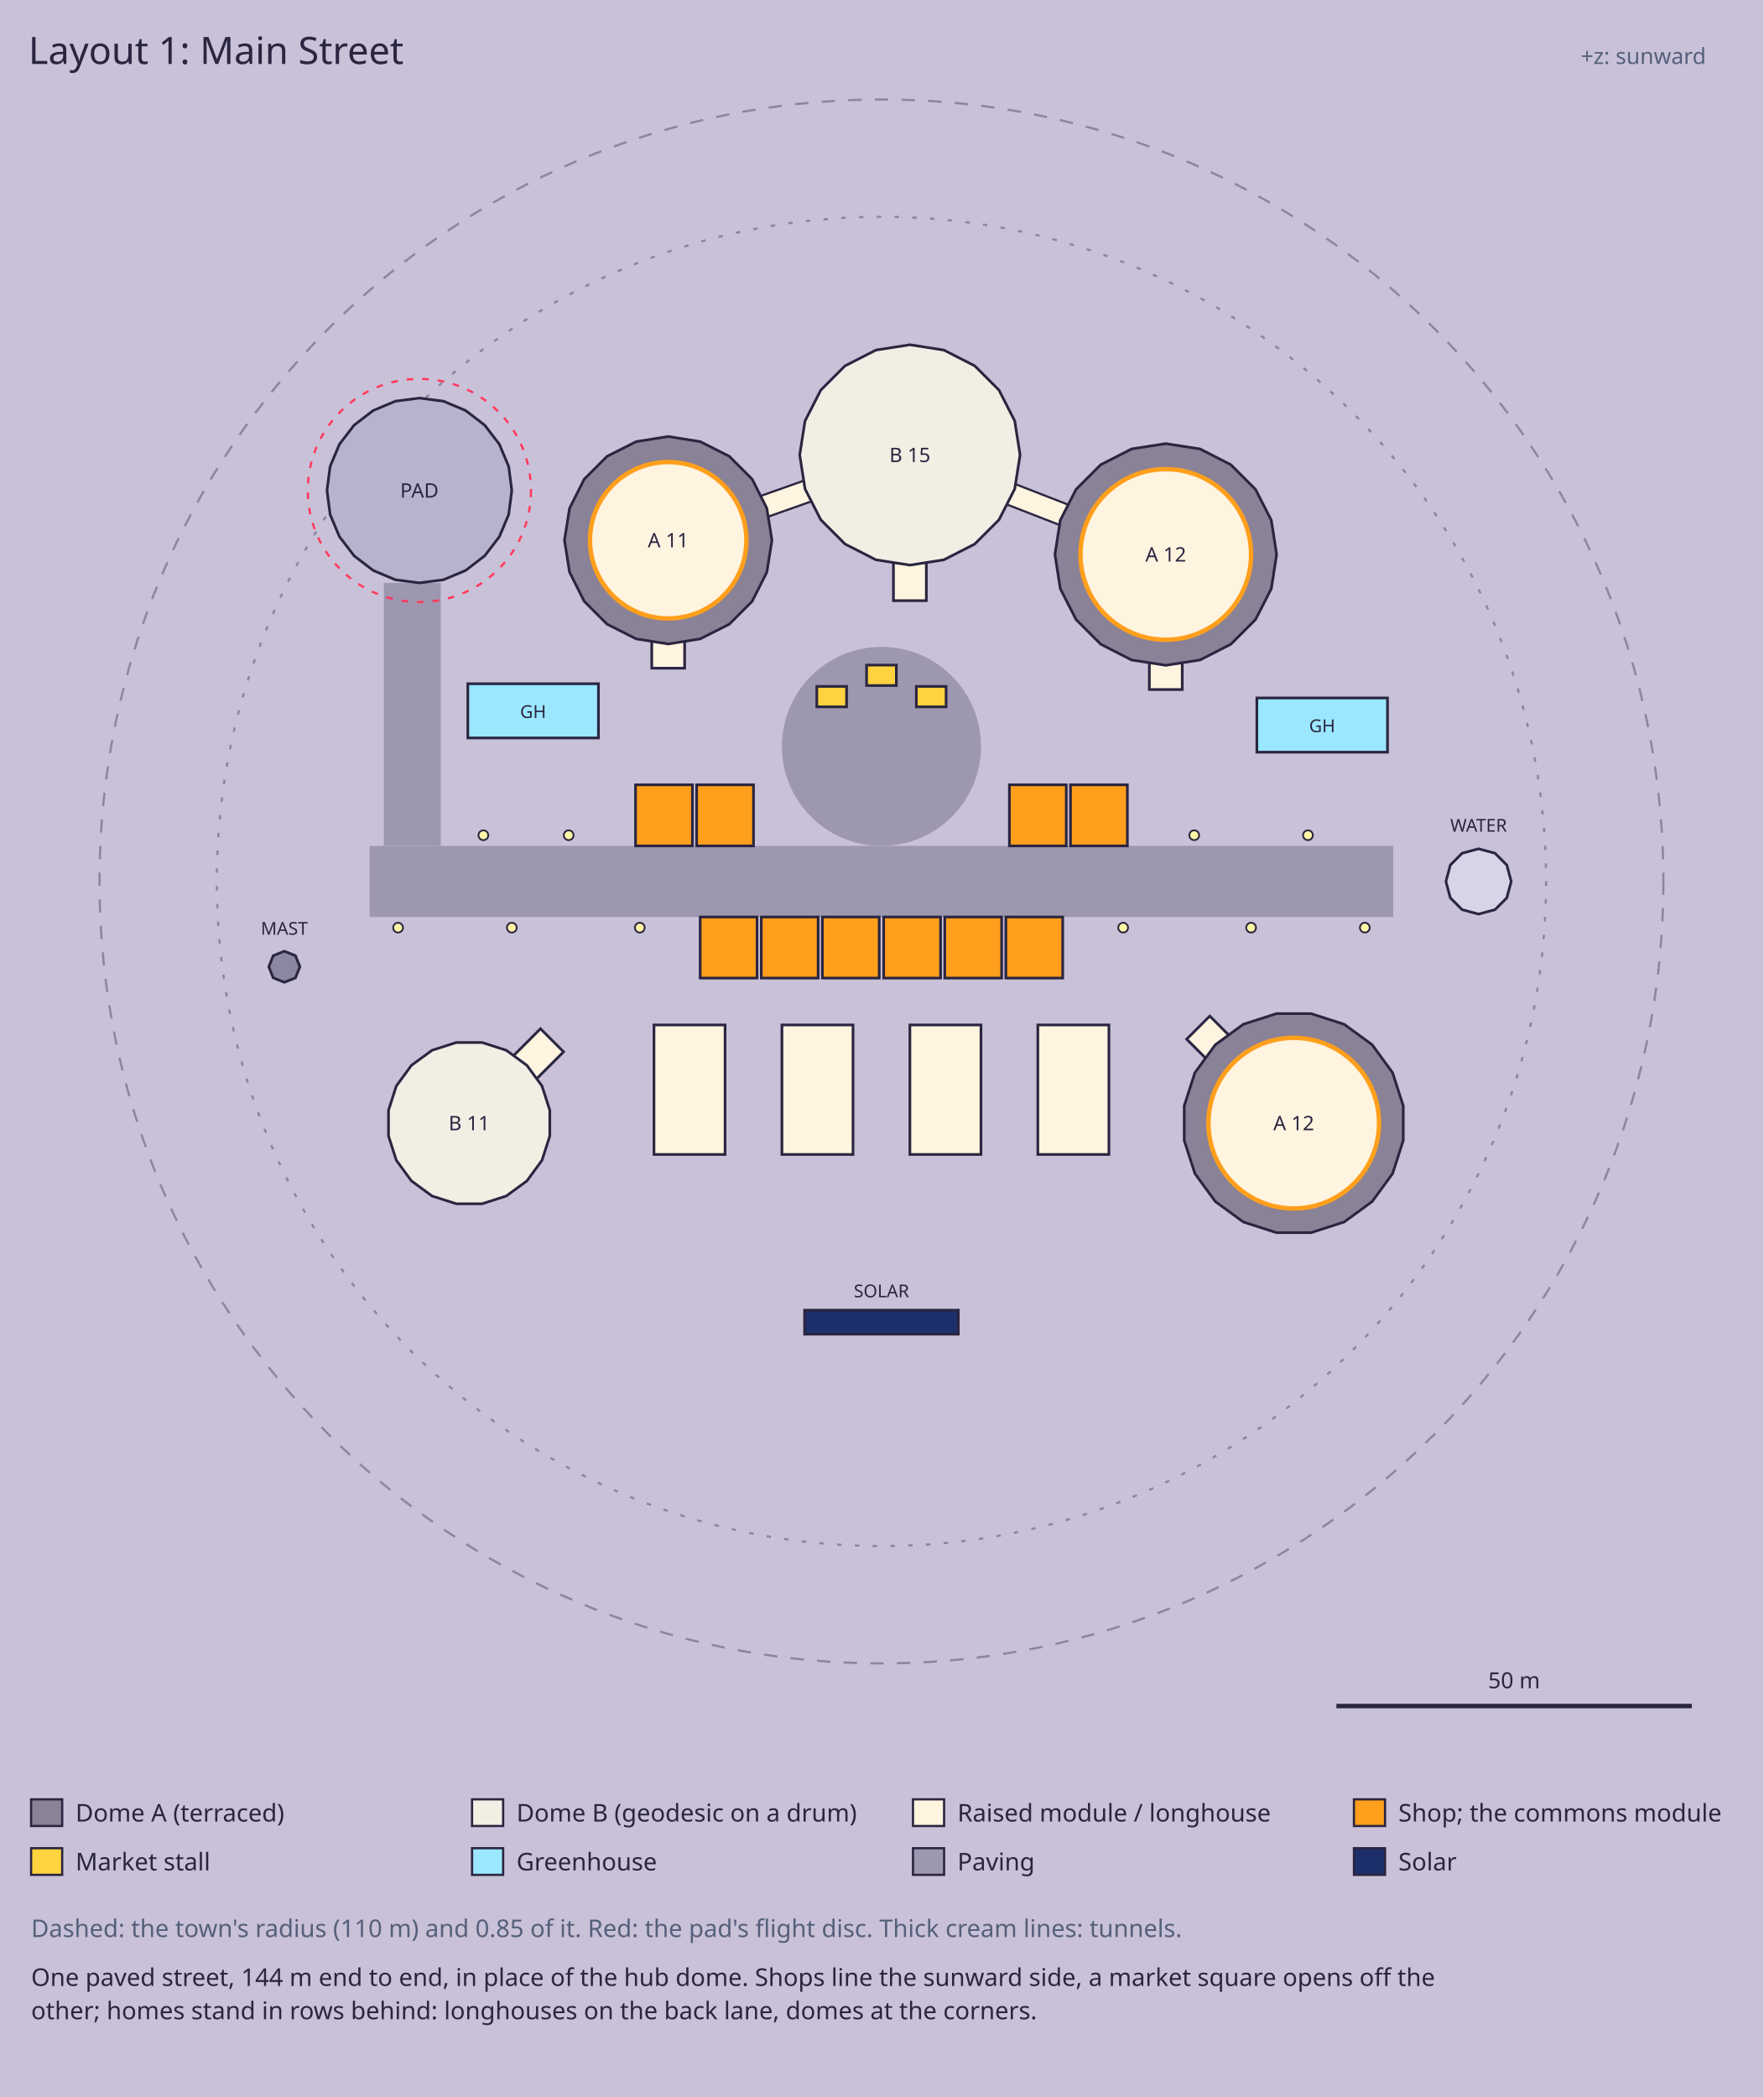
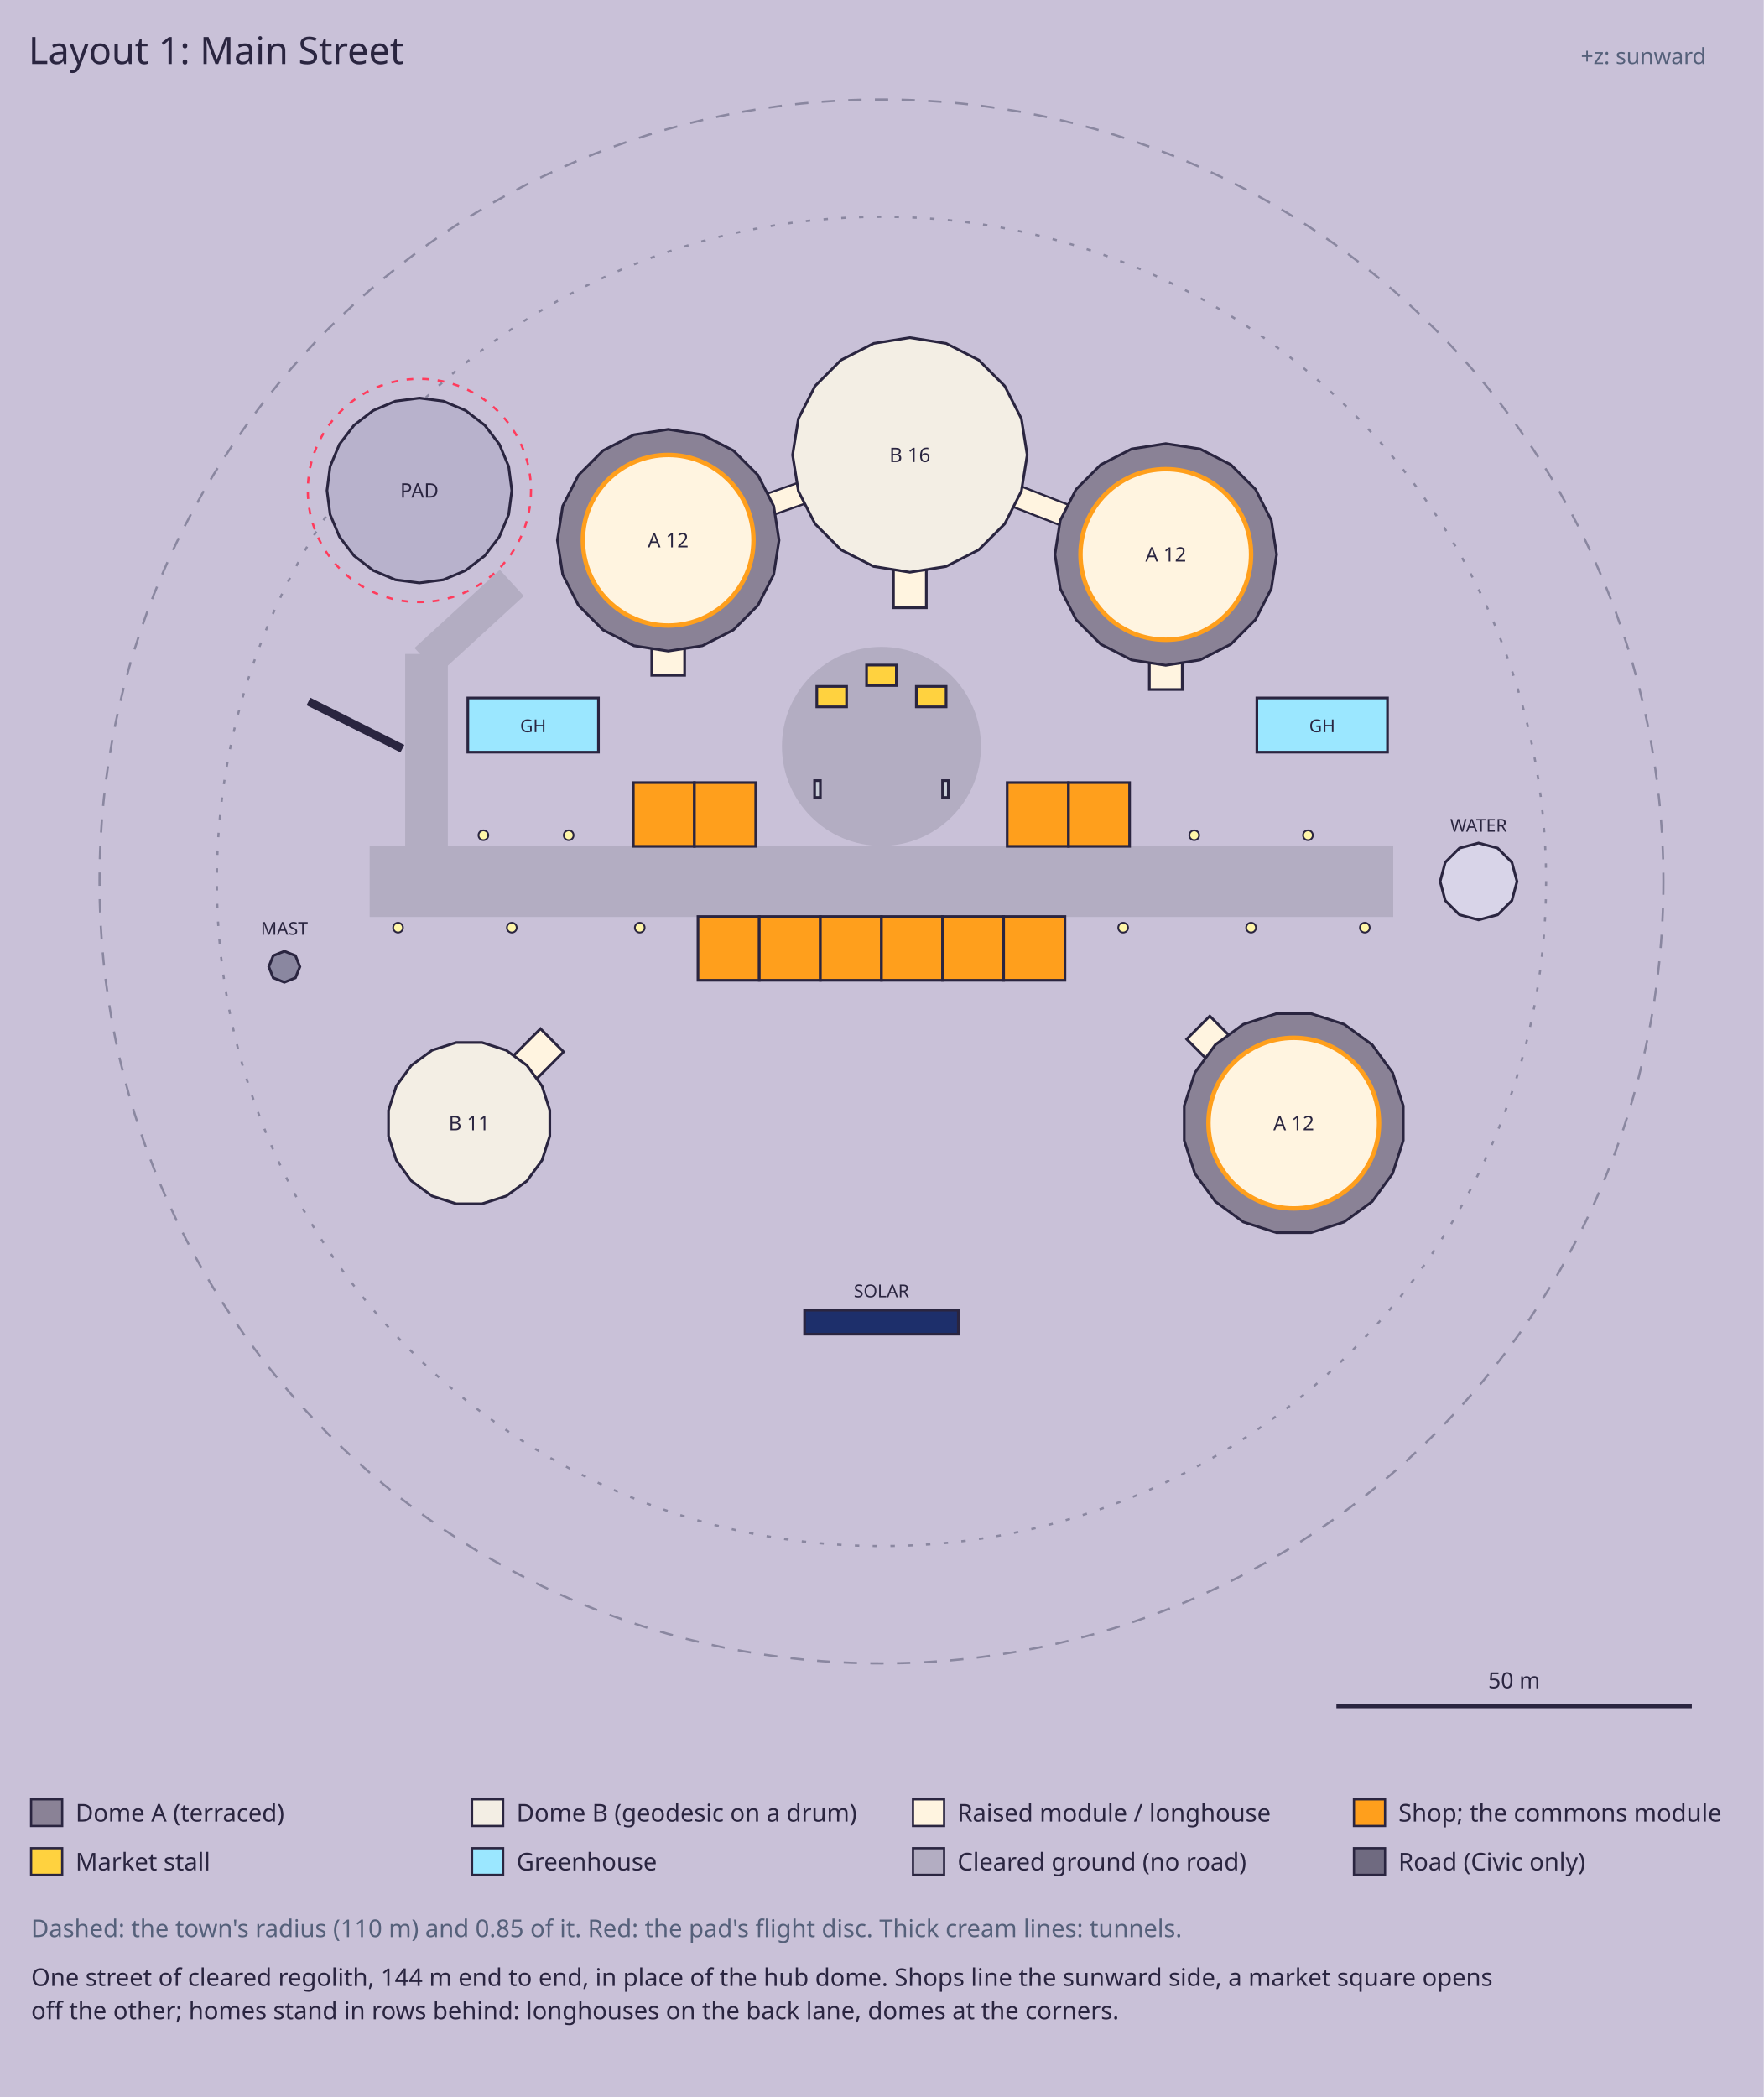
<svg xmlns="http://www.w3.org/2000/svg" viewBox="0 0 794 944" width="794" height="944">
  <rect width="794" height="944" fill="#c9c1d8" />
  <circle cx="396.8" cy="396.8" r="352" fill="none" stroke="#8a87a0" stroke-dasharray="6 6" />
  <circle cx="396.8" cy="396.8" r="299.2" fill="none" stroke="#8a87a0" stroke-dasharray="2 6" />
-   <polygon points="166.4,412.8 627.2,412.8 627.2,380.8 166.4,380.8" fill="#9d97b0" stroke="none" stroke-width="1.2" />
-   <polygon points="172.8,380.8 198.4,380.8 198.4,262.4 172.8,262.4" fill="#9d97b0" stroke="none" stroke-width="1.2" />
-   <circle cx="396.8" cy="336" r="44.8" fill="#9d97b0" />
+   <polygon points="166.4,412.8 627.2,412.8 627.2,380.8 166.4,380.8" fill="#b3adc2" stroke="none" stroke-width="1.2" />
+   <polygon points="182.4,380.8 201.6,380.8 201.6,294.4 182.4,294.4" fill="#b3adc2" stroke="none" stroke-width="1.2" />
+   <line x1="192" y1="297.6" x2="230.4" y2="262.4" stroke="#b3adc2" stroke-width="16" />
+   <circle cx="396.8" cy="336" r="44.8" fill="#b3adc2" />
  <line x1="300.8" y1="243.2" x2="409.6" y2="204.8" stroke="#2a2540" stroke-width="10.88" />
  <line x1="300.8" y1="243.2" x2="409.6" y2="204.8" stroke="#fff4e0" stroke-width="8.96" />
  <line x1="409.6" y1="204.8" x2="524.8" y2="249.6" stroke="#2a2540" stroke-width="10.88" />
  <line x1="409.6" y1="204.8" x2="524.8" y2="249.6" stroke="#fff4e0" stroke-width="8.96" />
  <circle cx="188.8" cy="220.8" r="50.24" fill="none" stroke="#ff3b5c" stroke-dasharray="3 4" />
-   <polygon points="315.2,440.3 340.8,440.3 340.8,412.8 315.2,412.8" fill="#ff9f1c" stroke="#2a2540" stroke-width="1.2" />
-   <polygon points="342.7,440.3 368.3,440.3 368.3,412.8 342.7,412.8" fill="#ff9f1c" stroke="#2a2540" stroke-width="1.2" />
-   <polygon points="370.2,440.3 395.8,440.3 395.8,412.8 370.2,412.8" fill="#ff9f1c" stroke="#2a2540" stroke-width="1.2" />
-   <polygon points="397.8,440.3 423.4,440.3 423.4,412.8 397.8,412.8" fill="#ff9f1c" stroke="#2a2540" stroke-width="1.2" />
-   <polygon points="425.3,440.3 450.9,440.3 450.9,412.8 425.3,412.8" fill="#ff9f1c" stroke="#2a2540" stroke-width="1.2" />
-   <polygon points="452.8,440.3 478.4,440.3 478.4,412.8 452.8,412.8" fill="#ff9f1c" stroke="#2a2540" stroke-width="1.2" />
-   <polygon points="311.7,353.3 286.1,353.3 286.1,380.8 311.7,380.8" fill="#ff9f1c" stroke="#2a2540" stroke-width="1.2" />
-   <polygon points="339.2,353.3 313.6,353.3 313.6,380.8 339.2,380.8" fill="#ff9f1c" stroke="#2a2540" stroke-width="1.2" />
-   <polygon points="480,353.3 454.4,353.3 454.4,380.8 480,380.8" fill="#ff9f1c" stroke="#2a2540" stroke-width="1.2" />
-   <polygon points="507.5,353.3 481.9,353.3 481.9,380.8 507.5,380.8" fill="#ff9f1c" stroke="#2a2540" stroke-width="1.2" />
+   <polygon points="314.2,441.3 341.8,441.3 341.8,412.6 314.2,412.6" fill="#ff9f1c" stroke="#2a2540" stroke-width="1.2" />
+   <polygon points="341.8,441.3 369.3,441.3 369.3,412.6 341.8,412.6" fill="#ff9f1c" stroke="#2a2540" stroke-width="1.2" />
+   <polygon points="369.3,441.3 396.8,441.3 396.8,412.6 369.3,412.6" fill="#ff9f1c" stroke="#2a2540" stroke-width="1.2" />
+   <polygon points="396.8,441.3 424.3,441.3 424.3,412.6 396.8,412.6" fill="#ff9f1c" stroke="#2a2540" stroke-width="1.2" />
+   <polygon points="424.3,441.3 451.8,441.3 451.8,412.6 424.3,412.6" fill="#ff9f1c" stroke="#2a2540" stroke-width="1.2" />
+   <polygon points="451.8,441.3 479.4,441.3 479.4,412.6 451.8,412.6" fill="#ff9f1c" stroke="#2a2540" stroke-width="1.2" />
+   <polygon points="312.6,352.3 285.1,352.3 285.1,381 312.6,381" fill="#ff9f1c" stroke="#2a2540" stroke-width="1.2" />
+   <polygon points="340.2,352.3 312.6,352.3 312.6,381 340.2,381" fill="#ff9f1c" stroke="#2a2540" stroke-width="1.2" />
+   <polygon points="481,352.3 453.4,352.3 453.4,381 481,381" fill="#ff9f1c" stroke="#2a2540" stroke-width="1.2" />
+   <polygon points="508.5,352.3 481,352.3 481,381 508.5,381" fill="#ff9f1c" stroke="#2a2540" stroke-width="1.2" />
  <polygon points="381.1,309 367.7,309 367.7,318.2 381.1,318.2" fill="#ffd23f" stroke="#2a2540" stroke-width="1.2" />
  <polygon points="403.5,299.4 390.1,299.4 390.1,308.6 403.5,308.6" fill="#ffd23f" stroke="#2a2540" stroke-width="1.2" />
  <polygon points="425.9,309 412.5,309 412.5,318.2 425.9,318.2" fill="#ffd23f" stroke="#2a2540" stroke-width="1.2" />
-   <polygon points="294.4,519.7 326.4,519.7 326.4,461.4 294.4,461.4" fill="#fff4e0" stroke="#2a2540" stroke-width="1.2" />
-   <polygon points="352,519.7 384,519.7 384,461.4 352,461.4" fill="#fff4e0" stroke="#2a2540" stroke-width="1.2" />
-   <polygon points="409.6,519.7 441.6,519.7 441.6,461.4 409.6,461.4" fill="#fff4e0" stroke="#2a2540" stroke-width="1.2" />
-   <polygon points="467.2,519.7 499.2,519.7 499.2,461.4 467.2,461.4" fill="#fff4e0" stroke="#2a2540" stroke-width="1.2" />
-   <polygon points="308.2,243.2 293.4,243.2 293.4,300.8 308.2,300.8" fill="#fff4e0" stroke="#2a2540" stroke-width="1.2" />
-   <polygon points="254.1,243.2 256.4,257.6 263,270.7 273.3,281 286.4,287.6 300.8,289.9 315.2,287.6 328.3,281 338.6,270.7 345.2,257.6 347.5,243.2 345.2,228.8 338.6,215.7 328.3,205.4 315.2,198.8 300.8,196.5 286.4,198.8 273.3,205.4 263,215.7 256.4,228.8" fill="#8a8296" stroke="#2a2540" stroke-width="1.2" />
-   <circle cx="300.8" cy="243.2" r="35.2" fill="#fff4e0" stroke="#ff9f1c" stroke-width="2" />
-   <text x="300.8" y="246.4" font-size="9" fill="#2a2540" text-anchor="middle" font-family="Verdana, sans-serif">A 11</text>
-   <polygon points="417,204.8 402.2,204.8 402.2,270.4 417,270.4" fill="#fff4e0" stroke="#2a2540" stroke-width="1.2" />
-   <polygon points="360,204.8 362.4,220.1 369.5,234 380.4,244.9 394.3,252 409.6,254.4 424.9,252 438.8,244.9 449.7,234 456.8,220.1 459.2,204.8 456.8,189.5 449.7,175.6 438.8,164.7 424.9,157.6 409.6,155.2 394.3,157.6 380.4,164.7 369.5,175.6 362.4,189.5" fill="#f3eee4" stroke="#2a2540" stroke-width="1.2" />
-   <text x="409.6" y="208" font-size="9" fill="#2a2540" text-anchor="middle" font-family="Verdana, sans-serif">B 15</text>
+   <polygon points="366.7,351.4 366.7,359 369.3,359 369.3,351.4" fill="#c9ced8" stroke="#2a2540" stroke-width="1.2" />
+   <polygon points="426.9,359 426.9,351.4 424.3,351.4 424.3,359" fill="#c9ced8" stroke="#2a2540" stroke-width="1.2" />
+   <polygon points="NaN,NaN NaN,NaN NaN,NaN NaN,NaN" fill="#fff4e0" stroke="#2a2540" stroke-width="1.2" />
+   <polygon points="NaN,NaN NaN,NaN NaN,NaN NaN,NaN" fill="#fff4e0" stroke="#2a2540" stroke-width="1.2" />
+   <polygon points="NaN,NaN NaN,NaN NaN,NaN NaN,NaN" fill="#fff4e0" stroke="#2a2540" stroke-width="1.2" />
+   <polygon points="NaN,NaN NaN,NaN NaN,NaN NaN,NaN" fill="#fff4e0" stroke="#2a2540" stroke-width="1.2" />
+   <polygon points="308.2,243.2 293.4,243.2 293.4,304 308.2,304" fill="#fff4e0" stroke="#2a2540" stroke-width="1.2" />
+   <polygon points="250.9,243.2 253.3,258.6 260.4,272.5 271.5,283.6 285.4,290.7 300.8,293.1 316.2,290.7 330.1,283.6 341.2,272.5 348.3,258.6 350.7,243.2 348.3,227.8 341.2,213.9 330.1,202.8 316.2,195.7 300.8,193.3 285.4,195.7 271.5,202.8 260.4,213.9 253.3,227.8" fill="#8a8296" stroke="#2a2540" stroke-width="1.2" />
+   <circle cx="300.8" cy="243.2" r="38.4" fill="#fff4e0" stroke="#ff9f1c" stroke-width="2" />
+   <text x="300.8" y="246.4" font-size="9" fill="#2a2540" text-anchor="middle" font-family="Verdana, sans-serif">A 12</text>
+   <polygon points="417,204.8 402.2,204.8 402.2,273.6 417,273.6" fill="#fff4e0" stroke="#2a2540" stroke-width="1.2" />
+   <polygon points="356.8,204.8 359.4,221.1 366.9,235.8 378.6,247.5 393.3,255 409.6,257.6 425.9,255 440.6,247.5 452.3,235.8 459.8,221.1 462.4,204.8 459.8,188.5 452.3,173.8 440.6,162.1 425.9,154.6 409.6,152 393.3,154.6 378.6,162.1 366.9,173.8 359.4,188.5" fill="#f3eee4" stroke="#2a2540" stroke-width="1.2" />
+   <text x="409.6" y="208" font-size="9" fill="#2a2540" text-anchor="middle" font-family="Verdana, sans-serif">B 16</text>
  <polygon points="532.2,249.6 517.4,249.6 517.4,310.4 532.2,310.4" fill="#fff4e0" stroke="#2a2540" stroke-width="1.2" />
  <polygon points="474.9,249.6 477.3,265 484.4,278.9 495.5,290 509.4,297.1 524.8,299.5 540.2,297.1 554.1,290 565.2,278.9 572.3,265 574.7,249.6 572.3,234.2 565.2,220.3 554.1,209.2 540.2,202.1 524.8,199.7 509.4,202.1 495.5,209.2 484.4,220.3 477.3,234.2" fill="#8a8296" stroke="#2a2540" stroke-width="1.2" />
  <circle cx="524.8" cy="249.6" r="38.4" fill="#fff4e0" stroke="#ff9f1c" stroke-width="2" />
  <text x="524.8" y="252.8" font-size="9" fill="#2a2540" text-anchor="middle" font-family="Verdana, sans-serif">A 12</text>
  <polygon points="577.2,510.8 587.6,500.4 544.6,457.4 534.2,467.8" fill="#fff4e0" stroke="#2a2540" stroke-width="1.2" />
  <polygon points="617.7,470.3 605.1,461.1 590.2,456.3 574.6,456.3 559.7,461.1 547.1,470.3 537.9,482.9 533.1,497.8 533.1,513.4 537.9,528.3 547.1,540.9 559.7,550.1 574.6,554.9 590.2,554.9 605.1,550.1 617.7,540.9 626.9,528.3 631.7,513.4 631.7,497.8 626.9,482.9" fill="#8a8296" stroke="#2a2540" stroke-width="1.2" />
  <circle cx="582.4" cy="505.6" r="38.4" fill="#fff4e0" stroke="#ff9f1c" stroke-width="2" />
  <text x="582.4" y="508.8" font-size="9" fill="#2a2540" text-anchor="middle" font-family="Verdana, sans-serif">A 12</text>
  <polygon points="206,500.4 216.4,510.8 253.7,473.5 243.3,463.1" fill="#fff4e0" stroke="#2a2540" stroke-width="1.2" />
  <polygon points="237.2,531.6 244,522.3 247.5,511.4 247.5,499.8 244,488.9 237.2,479.6 227.9,472.8 217,469.3 205.4,469.3 194.5,472.8 185.2,479.6 178.4,488.9 174.9,499.8 174.9,511.4 178.4,522.3 185.2,531.6 194.5,538.4 205.4,541.9 217,541.9 227.9,538.4" fill="#f3eee4" stroke="#2a2540" stroke-width="1.2" />
  <text x="211.2" y="508.8" font-size="9" fill="#2a2540" text-anchor="middle" font-family="Verdana, sans-serif">B 11</text>
-   <polygon points="210.6,307.8 210.6,332.2 269.4,332.2 269.4,307.8" fill="#9be7ff" stroke="#2a2540" stroke-width="1.2" />
-   <text x="240" y="323.2" font-size="8" fill="#2a2540" text-anchor="middle" font-family="Verdana, sans-serif">GH</text>
+   <polygon points="210.6,314.2 210.6,338.6 269.4,338.6 269.4,314.2" fill="#9be7ff" stroke="#2a2540" stroke-width="1.2" />
+   <text x="240" y="329.6" font-size="8" fill="#2a2540" text-anchor="middle" font-family="Verdana, sans-serif">GH</text>
  <polygon points="565.8,314.2 565.8,338.6 624.6,338.6 624.6,314.2" fill="#9be7ff" stroke="#2a2540" stroke-width="1.2" />
  <text x="595.2" y="329.6" font-size="8" fill="#2a2540" text-anchor="middle" font-family="Verdana, sans-serif">GH</text>
-   <polygon points="680.3,396.8 678.3,389.4 673,384.1 665.6,382.1 658.2,384.1 652.9,389.4 650.9,396.8 652.9,404.2 658.2,409.5 665.6,411.5 673,409.5 678.3,404.2" fill="#d8d4e8" stroke="#2a2540" stroke-width="1.2" />
+   <polygon points="682.9,396.8 680.6,388.2 674.2,381.8 665.6,379.5 657,381.8 650.6,388.2 648.3,396.8 650.6,405.4 657,411.8 665.6,414.1 674.2,411.8 680.6,405.4" fill="#d8d4e8" stroke="#2a2540" stroke-width="1.2" />
  <text x="665.6" y="374.4" font-size="8" fill="#2a2540" text-anchor="middle" font-family="Verdana, sans-serif">WATER</text>
  <polygon points="135,435.2 133,430.2 128,428.2 123,430.2 121,435.2 123,440.2 128,442.2 133,440.2" fill="#8a87a0" stroke="#2a2540" stroke-width="1.2" />
  <text x="128" y="420.8" font-size="8" fill="#2a2540" text-anchor="middle" font-family="Verdana, sans-serif">MAST</text>
  <polygon points="362.2,600.6 431.4,600.6 431.4,589.8 362.2,589.8" fill="#1d2f6b" stroke="#2a2540" stroke-width="1.2" />
  <text x="396.8" y="584" font-size="8" fill="#2a2540" text-anchor="middle" font-family="Verdana, sans-serif">SOLAR</text>
+   <polygon points="138.8,317.2 180,337.9 181.2,335.6 140,314.9" fill="#2a2540" stroke="#2a2540" stroke-width="1.2" />
  <circle cx="179.2" cy="417.6" r="2.2" fill="#fff6a8" stroke="#2a2540" stroke-width="0.8" />
  <circle cx="230.4" cy="417.6" r="2.2" fill="#fff6a8" stroke="#2a2540" stroke-width="0.8" />
  <circle cx="288" cy="417.6" r="2.2" fill="#fff6a8" stroke="#2a2540" stroke-width="0.8" />
  <circle cx="505.6" cy="417.6" r="2.2" fill="#fff6a8" stroke="#2a2540" stroke-width="0.8" />
  <circle cx="563.2" cy="417.6" r="2.2" fill="#fff6a8" stroke="#2a2540" stroke-width="0.8" />
  <circle cx="614.4" cy="417.6" r="2.2" fill="#fff6a8" stroke="#2a2540" stroke-width="0.8" />
  <circle cx="217.6" cy="376" r="2.2" fill="#fff6a8" stroke="#2a2540" stroke-width="0.8" />
  <circle cx="256" cy="376" r="2.2" fill="#fff6a8" stroke="#2a2540" stroke-width="0.8" />
  <circle cx="537.6" cy="376" r="2.2" fill="#fff6a8" stroke="#2a2540" stroke-width="0.8" />
  <circle cx="588.8" cy="376" r="2.2" fill="#fff6a8" stroke="#2a2540" stroke-width="0.8" />
  <polygon points="230.4,220.8 229,210 224.8,200 218.2,191.4 209.6,184.8 199.6,180.6 188.8,179.2 178,180.6 168,184.8 159.4,191.4 152.8,200 148.6,210 147.2,220.8 148.6,231.6 152.8,241.6 159.4,250.2 168,256.8 178,261 188.8,262.4 199.6,261 209.6,256.8 218.2,250.2 224.8,241.6 229,231.6" fill="#b8b2cc" stroke="#2a2540" stroke-width="1.2" />
  <text x="188.8" y="224" font-size="9" fill="#2a2540" text-anchor="middle" font-family="Verdana, sans-serif">PAD</text>
  <text x="12.8" y="28.8" font-size="17" fill="#2a2540" text-anchor="start" font-family="Verdana, sans-serif">Layout 1: Main Street</text>
  <line x1="601.6" y1="768" x2="761.6" y2="768" stroke="#2a2540" stroke-width="2" />
  <text x="681.6" y="760" font-size="10" fill="#2a2540" text-anchor="middle" font-family="Verdana, sans-serif">50 m</text>
  <text x="768" y="28.8" font-size="10" fill="#55607a" text-anchor="end" font-family="Verdana, sans-serif">+z: sunward</text>
  <rect x="14" y="810" width="14" height="12" fill="#8a8296" stroke="#2a2540" />
  <text x="34" y="820" font-size="11" fill="#2a2540" font-family="Verdana, sans-serif">Dome A (terraced)</text>
  <rect x="212.5" y="810" width="14" height="12" fill="#f3eee4" stroke="#2a2540" />
  <text x="232.5" y="820" font-size="11" fill="#2a2540" font-family="Verdana, sans-serif">Dome B (geodesic on a drum)</text>
  <rect x="411" y="810" width="14" height="12" fill="#fff4e0" stroke="#2a2540" />
  <text x="431" y="820" font-size="11" fill="#2a2540" font-family="Verdana, sans-serif">Raised module / longhouse</text>
  <rect x="609.5" y="810" width="14" height="12" fill="#ff9f1c" stroke="#2a2540" />
  <text x="629.5" y="820" font-size="11" fill="#2a2540" font-family="Verdana, sans-serif">Shop; the commons module</text>
  <rect x="14" y="832" width="14" height="12" fill="#ffd23f" stroke="#2a2540" />
  <text x="34" y="842" font-size="11" fill="#2a2540" font-family="Verdana, sans-serif">Market stall</text>
  <rect x="212.5" y="832" width="14" height="12" fill="#9be7ff" stroke="#2a2540" />
  <text x="232.5" y="842" font-size="11" fill="#2a2540" font-family="Verdana, sans-serif">Greenhouse</text>
-   <rect x="411" y="832" width="14" height="12" fill="#9d97b0" stroke="#2a2540" />
-   <text x="431" y="842" font-size="11" fill="#2a2540" font-family="Verdana, sans-serif">Paving</text>
-   <rect x="609.5" y="832" width="14" height="12" fill="#1d2f6b" stroke="#2a2540" />
-   <text x="629.5" y="842" font-size="11" fill="#2a2540" font-family="Verdana, sans-serif">Solar</text>
+   <rect x="411" y="832" width="14" height="12" fill="#b3adc2" stroke="#2a2540" />
+   <text x="431" y="842" font-size="11" fill="#2a2540" font-family="Verdana, sans-serif">Cleared ground (no road)</text>
+   <rect x="609.5" y="832" width="14" height="12" fill="#6f6a80" stroke="#2a2540" />
+   <text x="629.5" y="842" font-size="11" fill="#2a2540" font-family="Verdana, sans-serif">Road (Civic only)</text>
  <text x="14" y="872" font-size="11" fill="#55607a" font-family="Verdana, sans-serif">Dashed: the town's radius (110 m) and 0.85 of it. Red: the pad's flight disc. Thick cream lines: tunnels.</text>
-   <text x="14" y="894" font-size="11" fill="#2a2540" font-family="Verdana, sans-serif">One paved street, 144 m end to end, in place of the hub dome. Shops line the sunward side, a market square opens off the</text>
-   <text x="14" y="909" font-size="11" fill="#2a2540" font-family="Verdana, sans-serif">other; homes stand in rows behind: longhouses on the back lane, domes at the corners.</text>
+   <text x="14" y="894" font-size="11" fill="#2a2540" font-family="Verdana, sans-serif">One street of cleared regolith, 144 m end to end, in place of the hub dome. Shops line the sunward side, a market square opens</text>
+   <text x="14" y="909" font-size="11" fill="#2a2540" font-family="Verdana, sans-serif">off the other; homes stand in rows behind: longhouses on the back lane, domes at the corners.</text>
</svg>
